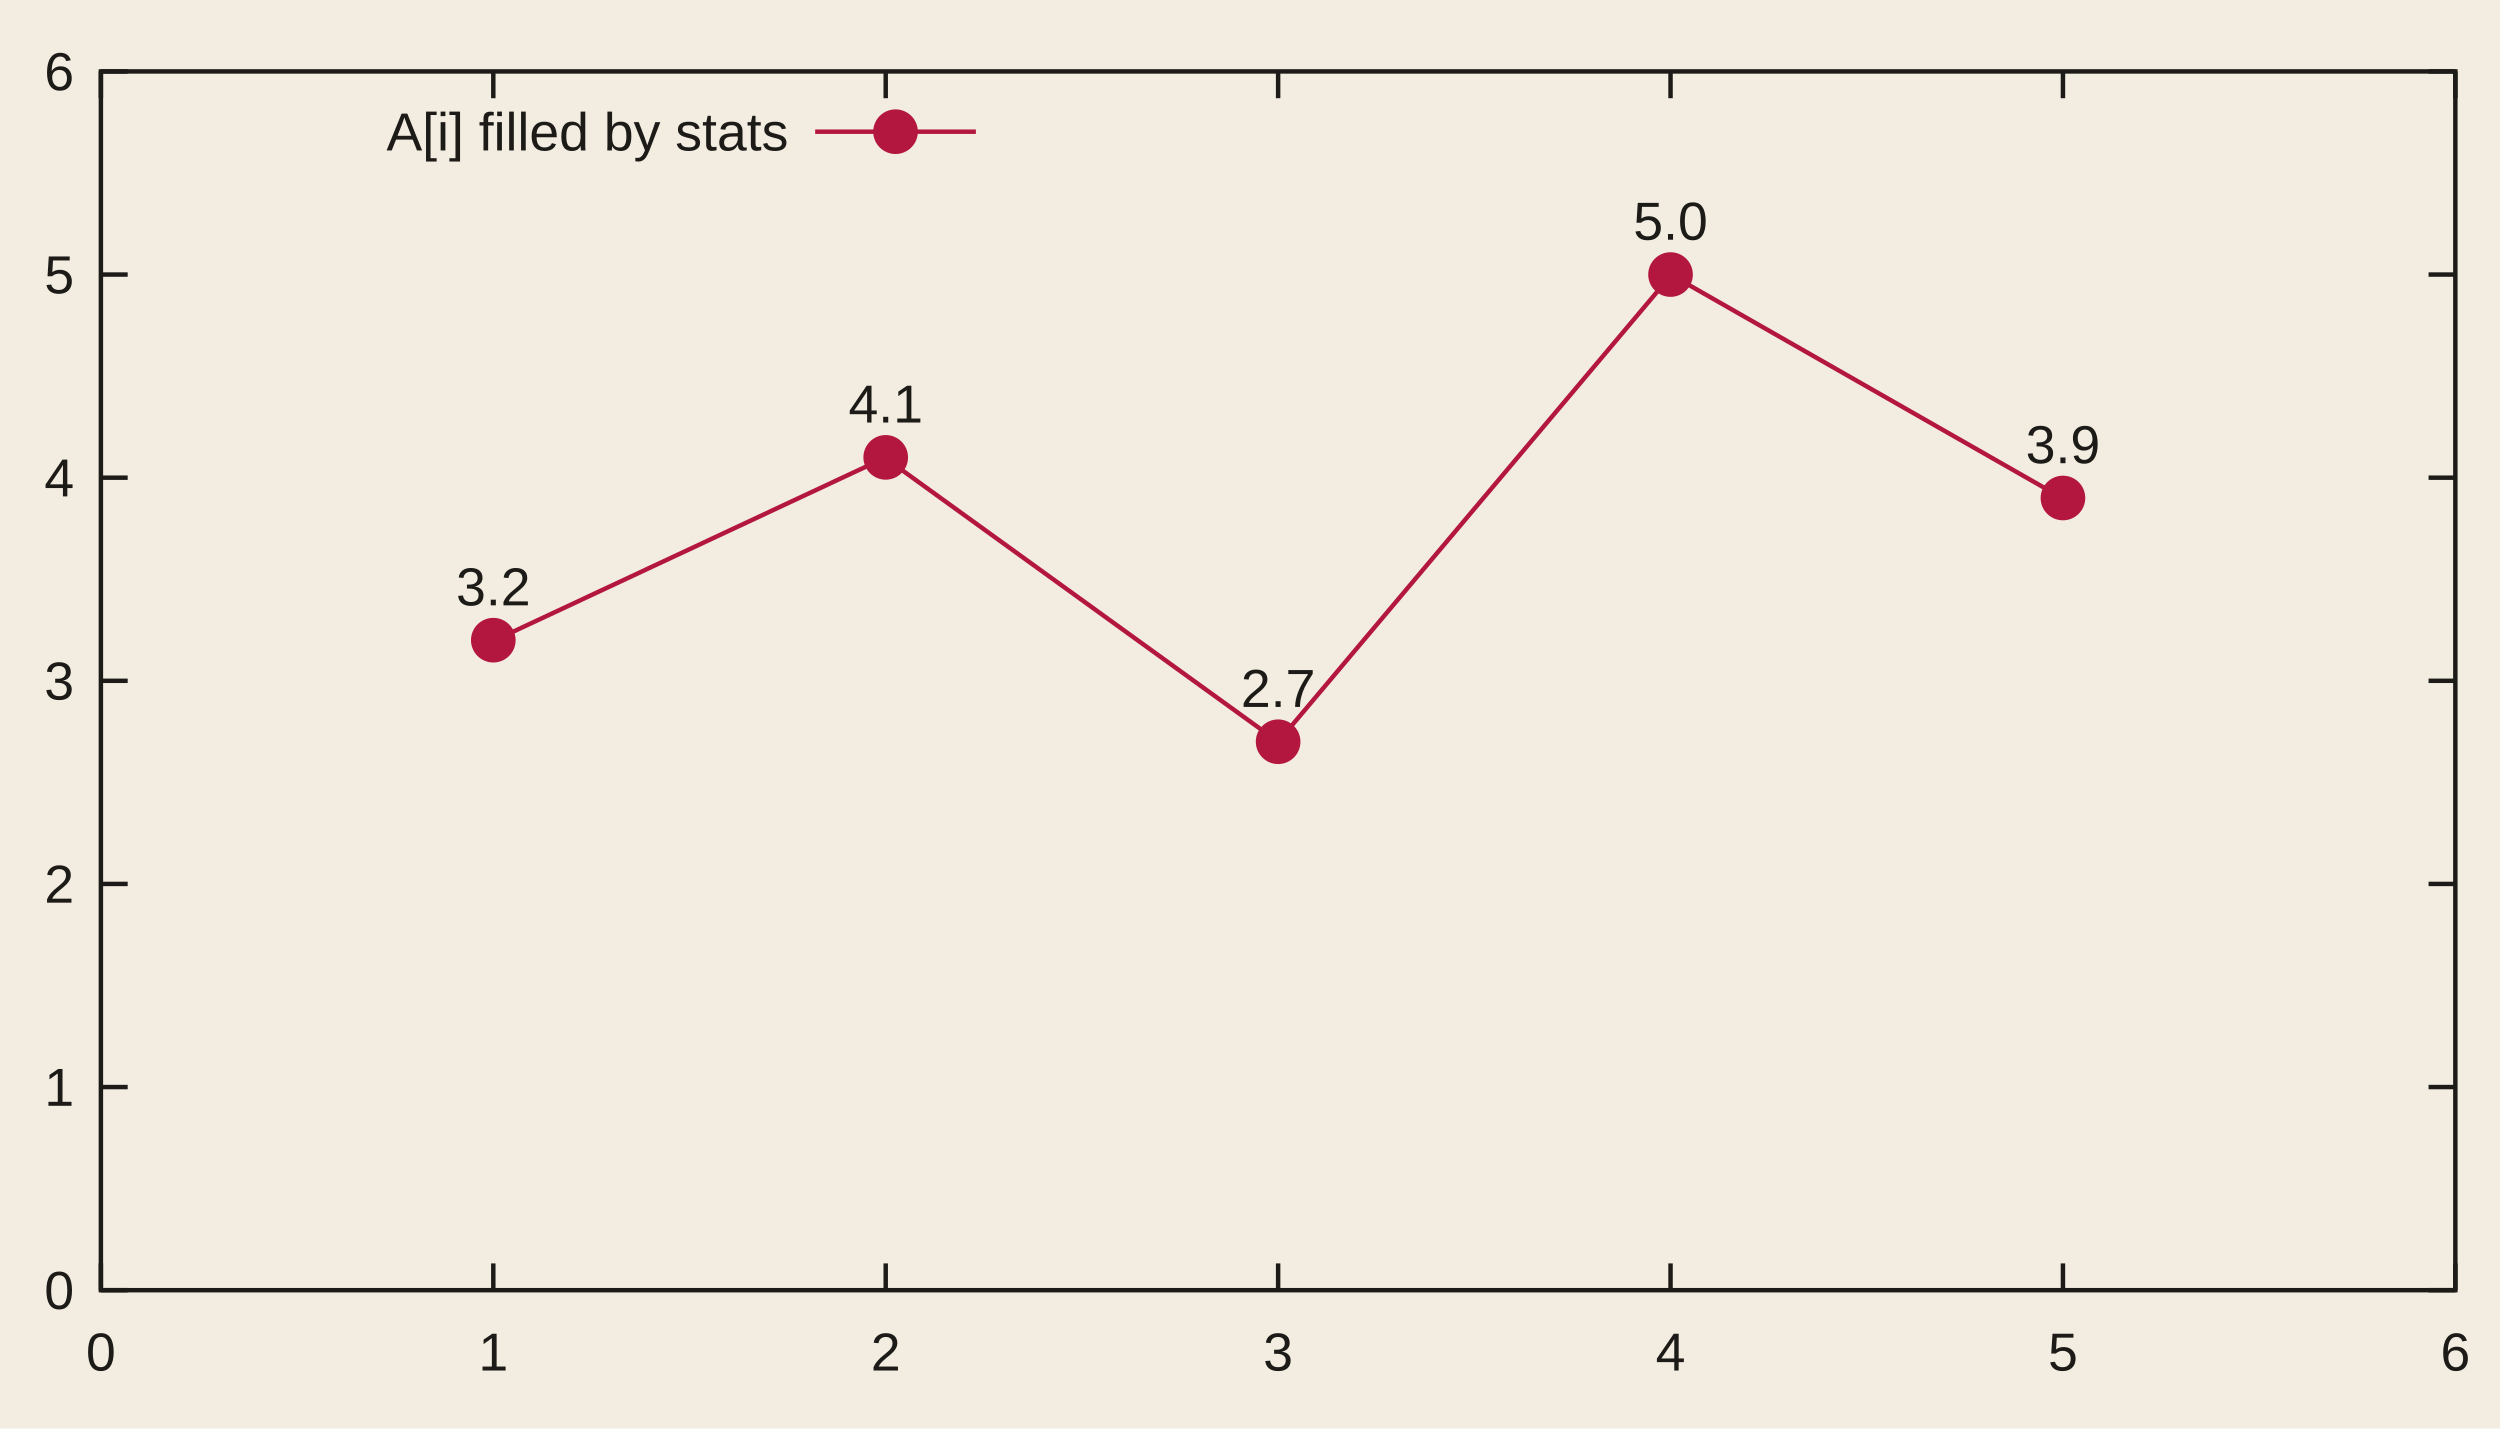
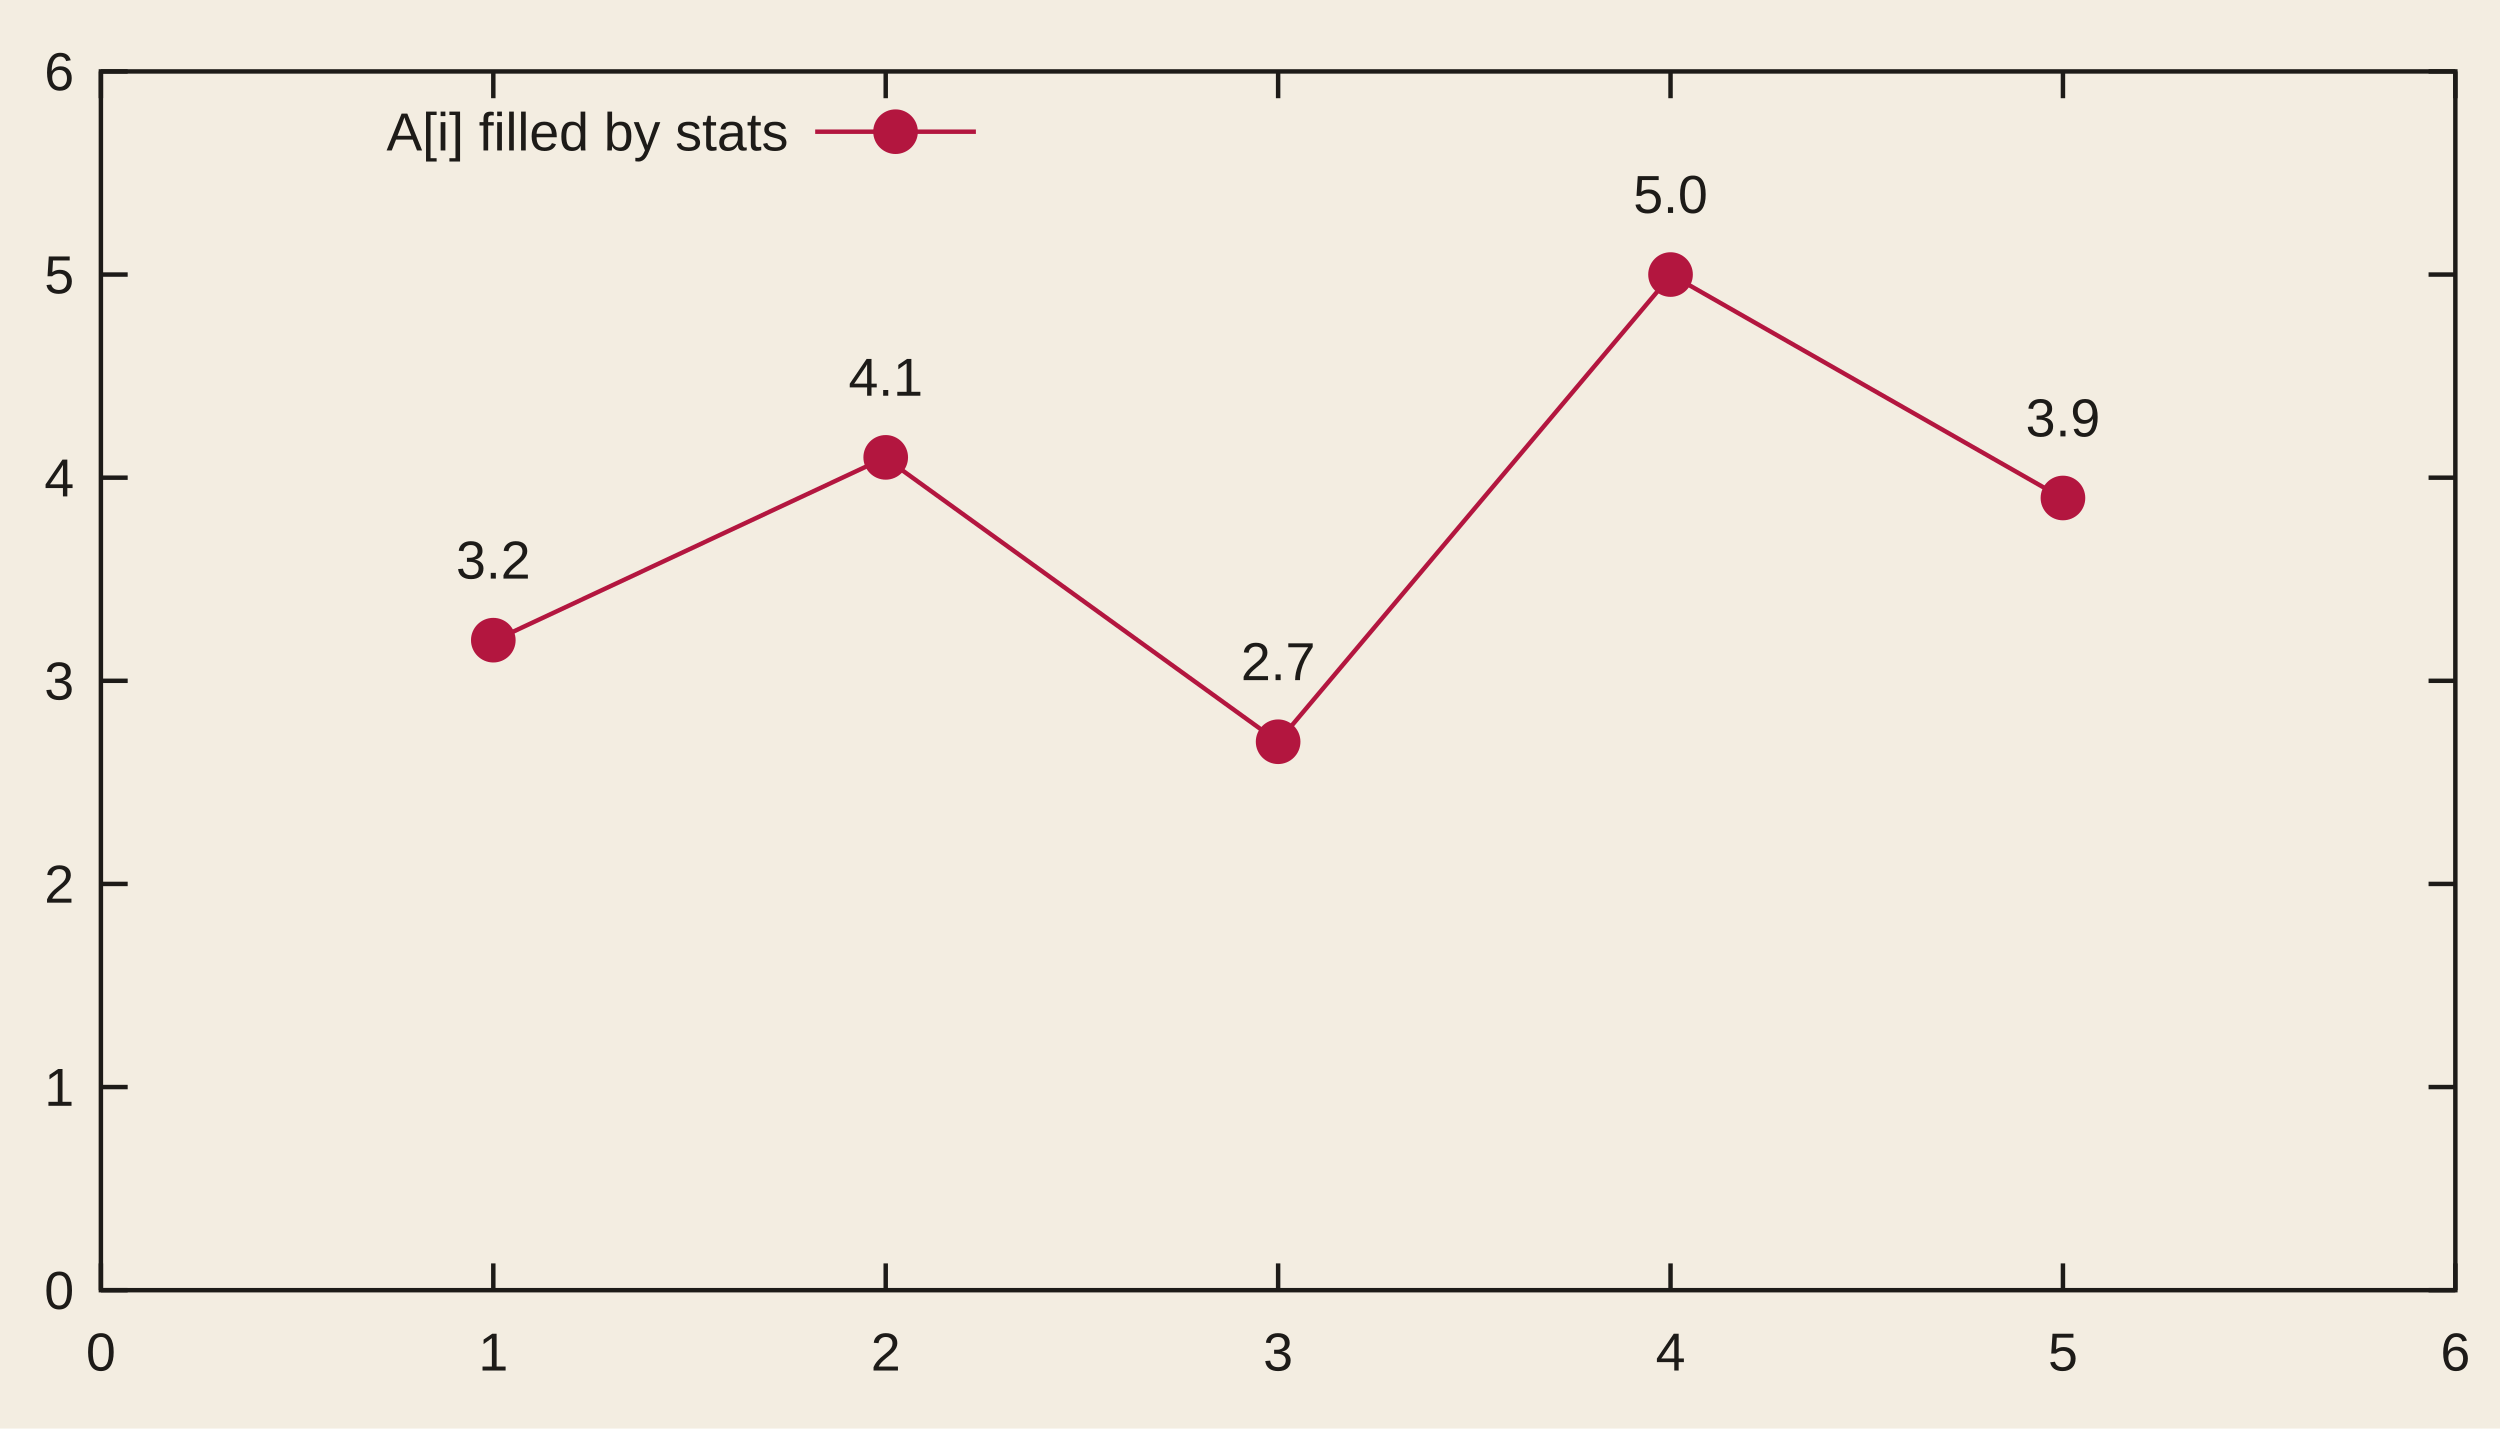
<svg xmlns="http://www.w3.org/2000/svg" width="560" height="320" viewBox="0 0 560 320" font-family="Arial,Helvetica,sans-serif" font-size="12" fill="#1d1b18" data-theme="washi" data-frame="#1d1b18" data-grid-color="#a69a85">
  <rect x="0" y="0" width="560" height="320" fill="#f3ede1" stroke="none" stroke-width="0" />
  <g class="fs-axes" data-area="22.6 550 16 289" data-x="0 6e0" data-y="0 6e0" data-log="0 0" data-grid="0" data-font-size="12" data-xformat="%h" data-yformat="%h">
    <g class="fs-grid" display="none">
      <polyline fill="none" stroke="#a69a85" stroke-width="0.5" stroke-dasharray="2,3" points="22.6,289 22.6,16" />
      <polyline fill="none" stroke="#a69a85" stroke-width="0.5" stroke-dasharray="2,3" points="110.5,289 110.5,16" />
      <polyline fill="none" stroke="#a69a85" stroke-width="0.5" stroke-dasharray="2,3" points="198.4,289 198.4,16" />
      <polyline fill="none" stroke="#a69a85" stroke-width="0.5" stroke-dasharray="2,3" points="286.3,289 286.3,16" />
      <polyline fill="none" stroke="#a69a85" stroke-width="0.5" stroke-dasharray="2,3" points="374.2,289 374.2,16" />
      <polyline fill="none" stroke="#a69a85" stroke-width="0.5" stroke-dasharray="2,3" points="462.1,289 462.1,16" />
      <polyline fill="none" stroke="#a69a85" stroke-width="0.5" stroke-dasharray="2,3" points="550,289 550,16" />
      <polyline fill="none" stroke="#a69a85" stroke-width="0.5" stroke-dasharray="2,3" points="22.6,289 550,289" />
      <polyline fill="none" stroke="#a69a85" stroke-width="0.5" stroke-dasharray="2,3" points="22.6,243.5 550,243.5" />
      <polyline fill="none" stroke="#a69a85" stroke-width="0.5" stroke-dasharray="2,3" points="22.6,198 550,198" />
      <polyline fill="none" stroke="#a69a85" stroke-width="0.5" stroke-dasharray="2,3" points="22.6,152.5 550,152.5" />
      <polyline fill="none" stroke="#a69a85" stroke-width="0.5" stroke-dasharray="2,3" points="22.6,107 550,107" />
      <polyline fill="none" stroke="#a69a85" stroke-width="0.5" stroke-dasharray="2,3" points="22.6,61.5 550,61.5" />
      <polyline fill="none" stroke="#a69a85" stroke-width="0.5" stroke-dasharray="2,3" points="22.6,16 550,16" />
    </g>
    <svg class="fs-plot" x="22.6" y="16" width="527.4" height="273" viewBox="0 0 1 1" preserveAspectRatio="none" overflow="hidden">
      <g class="fs-series" data-series="1">
        <polyline fill="none" stroke="#b3163f" stroke-width="1" stroke-linejoin="round" vector-effect="non-scaling-stroke" points="0.167,0.467 0.333,0.317 0.5,0.55 0.667,0.167 0.833,0.35" />
        <path class="fs-pts" data-pt="7" data-size="9" data-lw="1" data-color="#b3163f" fill="none" stroke="none" d="M0.167,0.467 M0.333,0.317 M0.5,0.55 M0.667,0.167 M0.833,0.35" />
      </g>
      <g class="fs-series" data-series="2">
</g>
    </svg>
    <svg class="fs-marks" x="22.6" y="16" width="527.4" height="273" viewBox="0 0 527.4 273" overflow="hidden">
      <path data-series="1" fill="#b3163f" stroke="#b3163f" stroke-width="1" d="M83.4,127.4A4.5,4.5 0 1 0 92.4,127.4A4.5,4.5 0 1 0 83.4,127.4ZM171.3,86.45A4.5,4.5 0 1 0 180.3,86.45A4.5,4.5 0 1 0 171.3,86.45ZM259.2,150.15A4.5,4.5 0 1 0 268.2,150.15A4.5,4.5 0 1 0 259.2,150.15ZM347.1,45.5A4.5,4.5 0 1 0 356.1,45.5A4.5,4.5 0 1 0 347.1,45.5ZM435,95.55A4.5,4.5 0 1 0 444,95.55A4.5,4.5 0 1 0 435,95.55Z" />
    </svg>
    <svg class="fs-labels" x="22.6" y="16" width="527.4" height="273" viewBox="0 0 527.4 273" overflow="hidden">
-       <text class="fs-label" data-series="2" data-u="0.166667" data-v="0.466667" data-dx="0" data-dy="-7.8" x="87.9" y="119.6" text-anchor="middle" fill="#1d1b18">3.2</text>
-       <text class="fs-label" data-series="2" data-u="0.333333" data-v="0.316667" data-dx="0" data-dy="-7.8" x="175.8" y="78.65" text-anchor="middle" fill="#1d1b18">4.1</text>
-       <text class="fs-label" data-series="2" data-u="0.5" data-v="0.55" data-dx="0" data-dy="-7.8" x="263.7" y="142.35" text-anchor="middle" fill="#1d1b18">2.7</text>
-       <text class="fs-label" data-series="2" data-u="0.666667" data-v="0.166667" data-dx="0" data-dy="-7.8" x="351.6" y="37.7" text-anchor="middle" fill="#1d1b18">5.0</text>
-       <text class="fs-label" data-series="2" data-u="0.833333" data-v="0.35" data-dx="0" data-dy="-7.8" x="439.5" y="87.75" text-anchor="middle" fill="#1d1b18">3.9</text>
+       <text class="fs-label" data-series="2" data-u="0.166667" data-v="0.466667" data-dx="0" data-dy="-13.8" x="87.9" y="113.6" text-anchor="middle" fill="#1d1b18">3.2</text>
+       <text class="fs-label" data-series="2" data-u="0.333333" data-v="0.316667" data-dx="0" data-dy="-13.8" x="175.8" y="72.65" text-anchor="middle" fill="#1d1b18">4.1</text>
+       <text class="fs-label" data-series="2" data-u="0.5" data-v="0.55" data-dx="0" data-dy="-13.8" x="263.7" y="136.35" text-anchor="middle" fill="#1d1b18">2.7</text>
+       <text class="fs-label" data-series="2" data-u="0.666667" data-v="0.166667" data-dx="0" data-dy="-13.8" x="351.6" y="31.7" text-anchor="middle" fill="#1d1b18">5.0</text>
+       <text class="fs-label" data-series="2" data-u="0.833333" data-v="0.35" data-dx="0" data-dy="-13.8" x="439.5" y="81.75" text-anchor="middle" fill="#1d1b18">3.9</text>
    </svg>
    <rect x="22.6" y="16" width="527.4" height="273" fill="none" stroke="#1d1b18" stroke-width="1" />
    <g class="fs-xticks">
      <polyline fill="none" stroke="#1d1b18" stroke-width="1" points="22.6,289 22.6,283" />
      <polyline fill="none" stroke="#1d1b18" stroke-width="1" points="22.6,16 22.6,22" />
      <text x="22.6" y="307" text-anchor="middle">0</text>
      <polyline fill="none" stroke="#1d1b18" stroke-width="1" points="110.5,289 110.5,283" />
      <polyline fill="none" stroke="#1d1b18" stroke-width="1" points="110.5,16 110.5,22" />
      <text x="110.5" y="307" text-anchor="middle">1</text>
      <polyline fill="none" stroke="#1d1b18" stroke-width="1" points="198.4,289 198.4,283" />
      <polyline fill="none" stroke="#1d1b18" stroke-width="1" points="198.4,16 198.4,22" />
      <text x="198.4" y="307" text-anchor="middle">2</text>
      <polyline fill="none" stroke="#1d1b18" stroke-width="1" points="286.3,289 286.3,283" />
      <polyline fill="none" stroke="#1d1b18" stroke-width="1" points="286.3,16 286.3,22" />
      <text x="286.3" y="307" text-anchor="middle">3</text>
      <polyline fill="none" stroke="#1d1b18" stroke-width="1" points="374.2,289 374.2,283" />
      <polyline fill="none" stroke="#1d1b18" stroke-width="1" points="374.2,16 374.2,22" />
      <text x="374.2" y="307" text-anchor="middle">4</text>
      <polyline fill="none" stroke="#1d1b18" stroke-width="1" points="462.1,289 462.1,283" />
      <polyline fill="none" stroke="#1d1b18" stroke-width="1" points="462.1,16 462.1,22" />
      <text x="462.1" y="307" text-anchor="middle">5</text>
      <polyline fill="none" stroke="#1d1b18" stroke-width="1" points="550,289 550,283" />
      <polyline fill="none" stroke="#1d1b18" stroke-width="1" points="550,16 550,22" />
      <text x="550" y="307" text-anchor="middle">6</text>
    </g>
    <g class="fs-yticks">
      <polyline fill="none" stroke="#1d1b18" stroke-width="1" points="22.6,289 28.6,289" />
      <polyline fill="none" stroke="#1d1b18" stroke-width="1" points="550,289 544,289" />
      <text x="16.6" y="293.2" text-anchor="end">0</text>
      <polyline fill="none" stroke="#1d1b18" stroke-width="1" points="22.6,243.5 28.6,243.5" />
      <polyline fill="none" stroke="#1d1b18" stroke-width="1" points="550,243.5 544,243.5" />
      <text x="16.6" y="247.7" text-anchor="end">1</text>
      <polyline fill="none" stroke="#1d1b18" stroke-width="1" points="22.6,198 28.6,198" />
      <polyline fill="none" stroke="#1d1b18" stroke-width="1" points="550,198 544,198" />
      <text x="16.6" y="202.2" text-anchor="end">2</text>
      <polyline fill="none" stroke="#1d1b18" stroke-width="1" points="22.6,152.5 28.6,152.5" />
      <polyline fill="none" stroke="#1d1b18" stroke-width="1" points="550,152.5 544,152.5" />
      <text x="16.6" y="156.7" text-anchor="end">3</text>
      <polyline fill="none" stroke="#1d1b18" stroke-width="1" points="22.6,107 28.6,107" />
      <polyline fill="none" stroke="#1d1b18" stroke-width="1" points="550,107 544,107" />
      <text x="16.6" y="111.2" text-anchor="end">4</text>
      <polyline fill="none" stroke="#1d1b18" stroke-width="1" points="22.6,61.5 28.6,61.5" />
      <polyline fill="none" stroke="#1d1b18" stroke-width="1" points="550,61.5 544,61.5" />
      <text x="16.6" y="65.7" text-anchor="end">5</text>
      <polyline fill="none" stroke="#1d1b18" stroke-width="1" points="22.6,16 28.6,16" />
      <polyline fill="none" stroke="#1d1b18" stroke-width="1" points="550,16 544,16" />
      <text x="16.6" y="20.2" text-anchor="end">6</text>
    </g>
    <g class="fs-key-entry" data-series="1">
      <polyline fill="none" stroke="#b3163f" stroke-width="1" points="182.6,29.5 218.6,29.5" />
      <path fill="#b3163f" stroke="#b3163f" stroke-width="1" d="M196.1,29.5A4.5,4.5 0 1 0 205.1,29.5A4.5,4.5 0 1 0 196.1,29.5Z" />
      <text x="176.6" y="33.7" text-anchor="end">A[i] filled by stats</text>
    </g>
  </g>
</svg>
